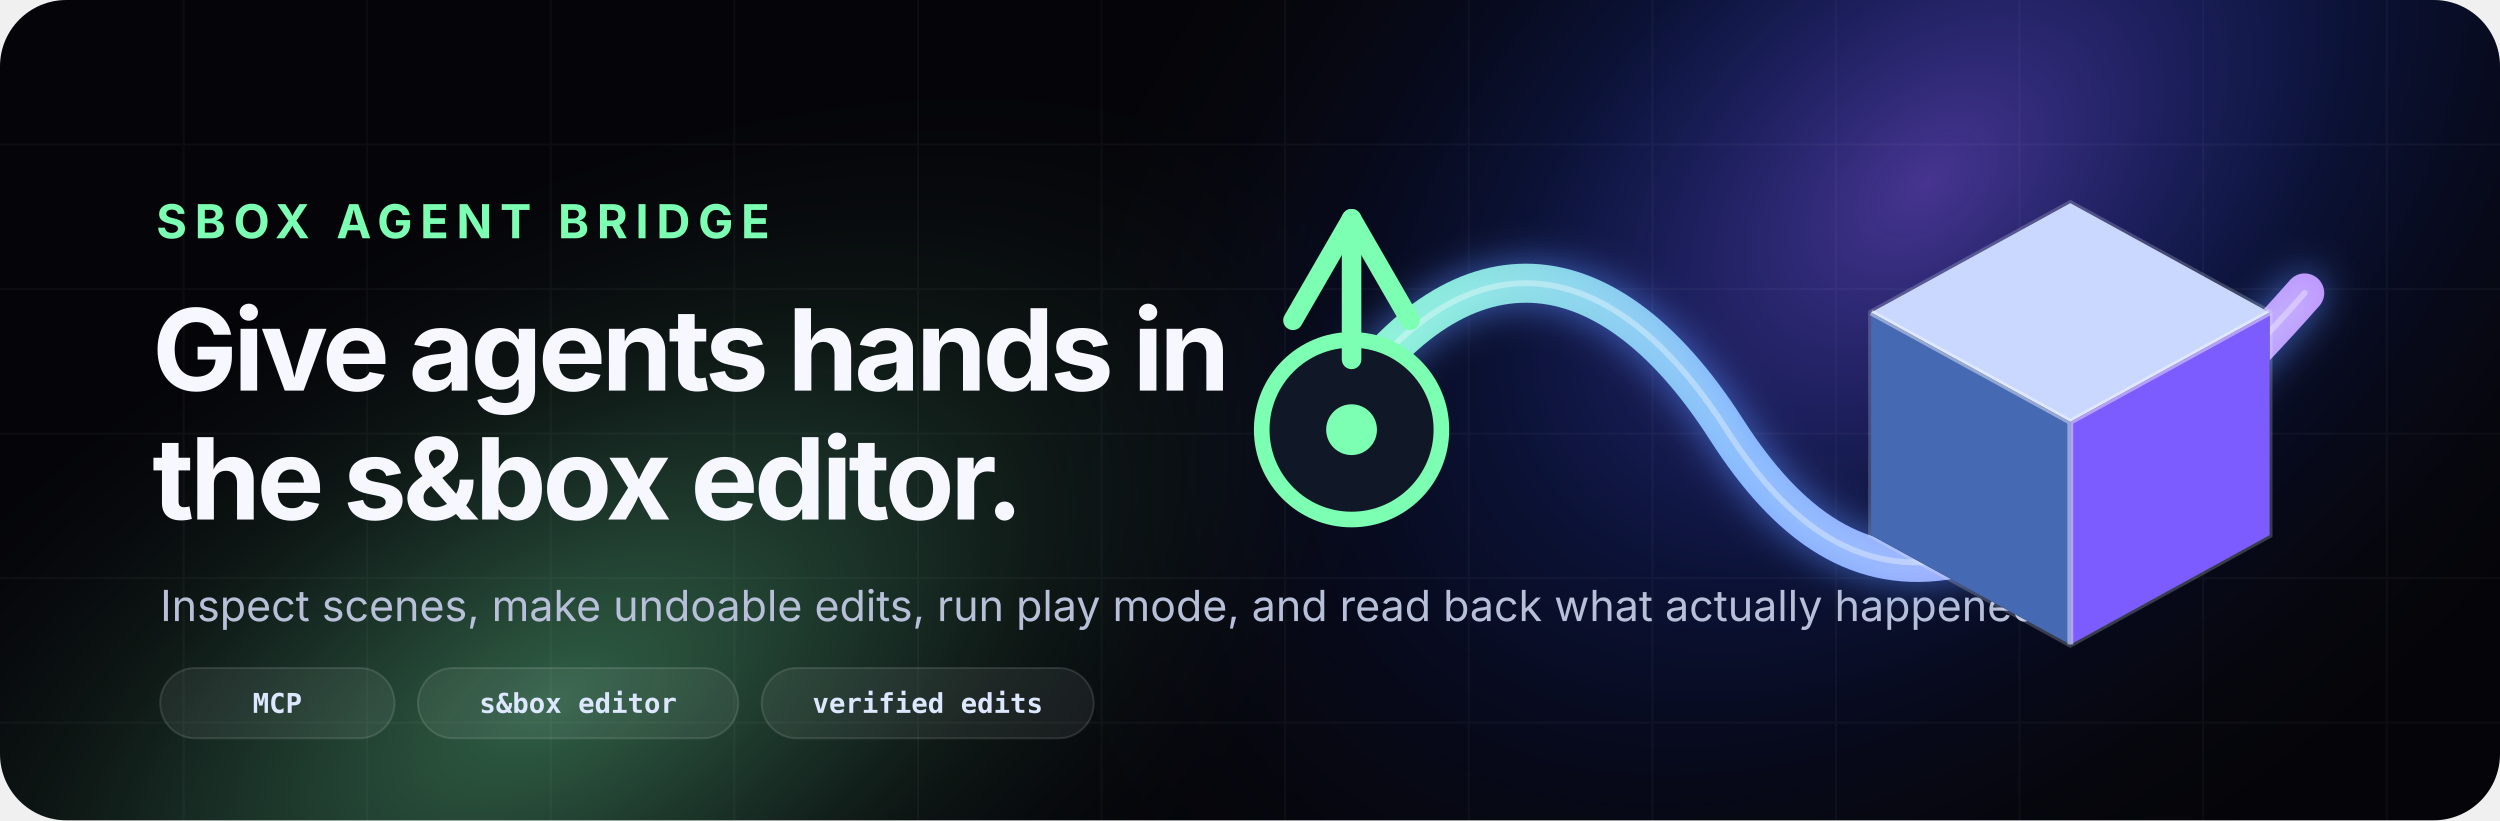
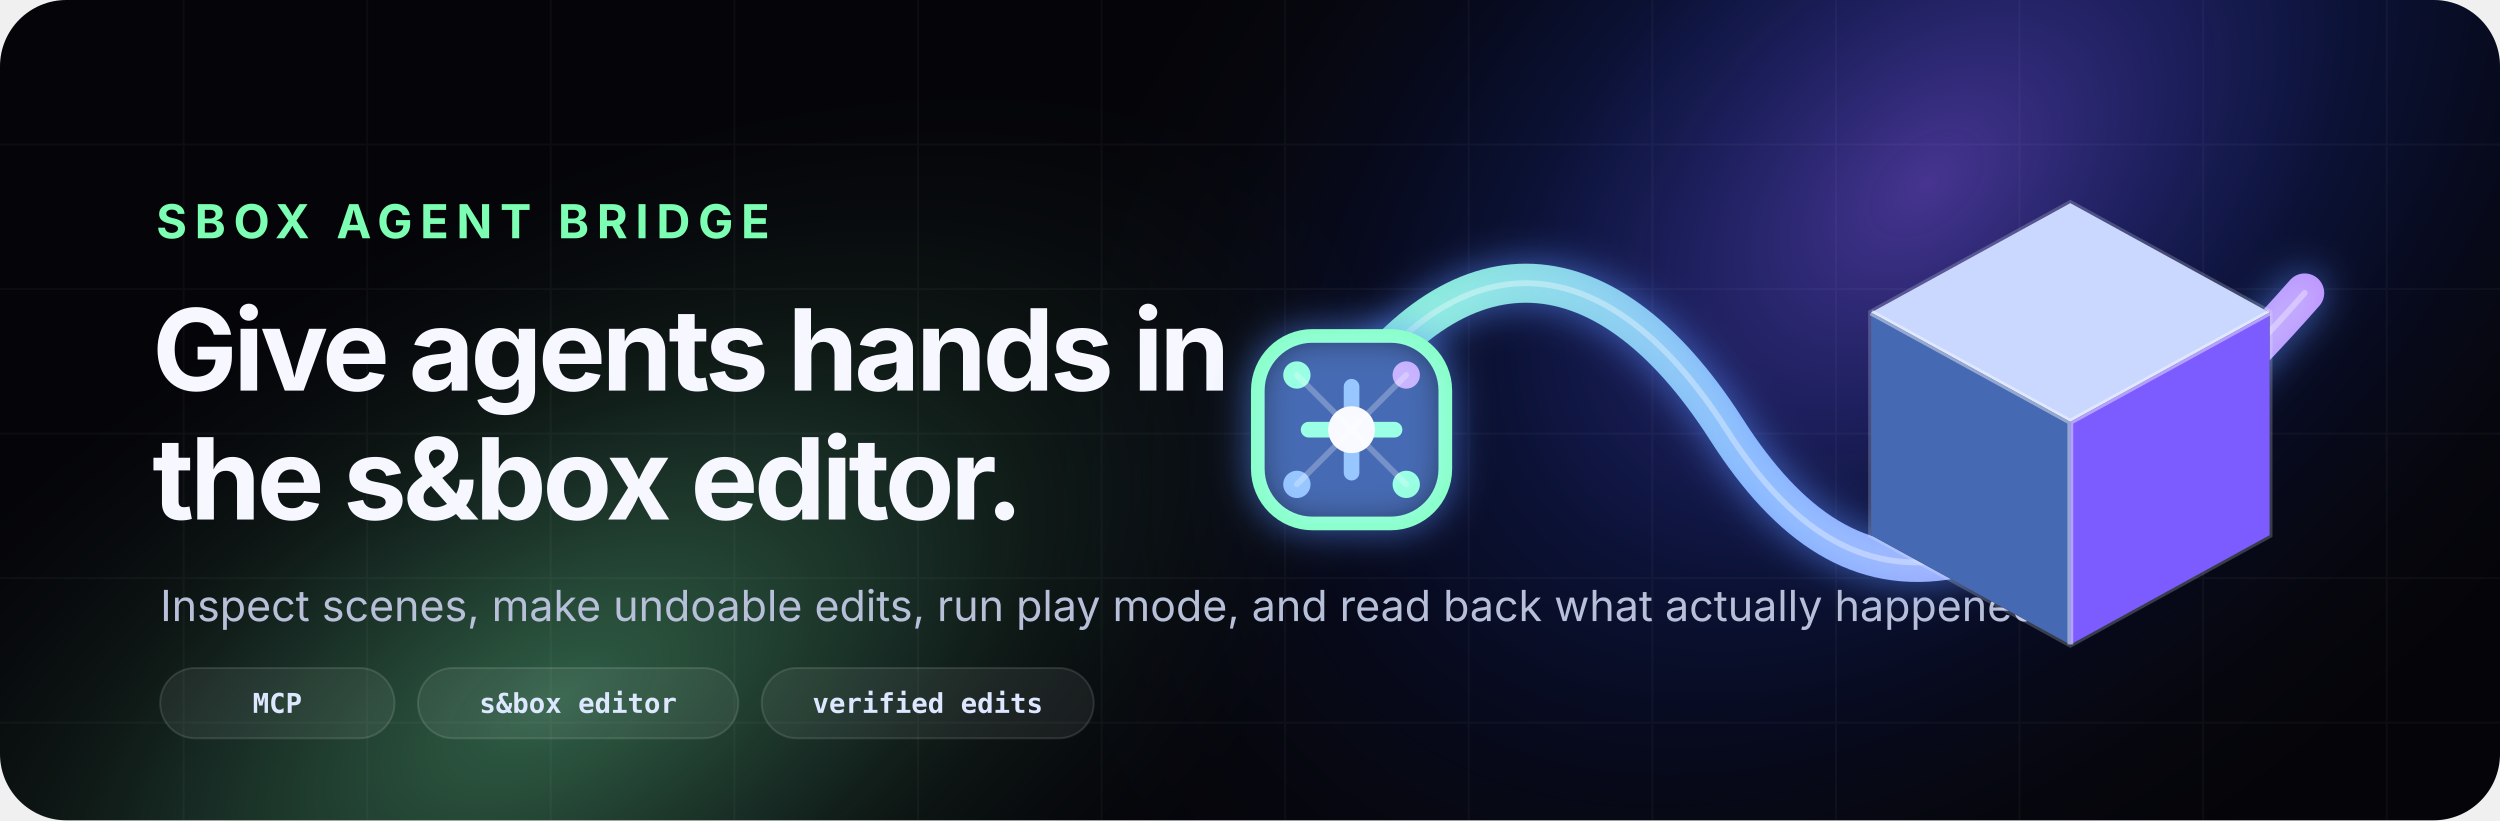
<svg xmlns="http://www.w3.org/2000/svg" width="1280" height="420" viewBox="0 0 1280 420" fill="none" role="img" aria-labelledby="title desc">
  <defs>
    <radialGradient id="g1" cx="0" cy="0" r="1" gradientUnits="userSpaceOnUse" gradientTransform="translate(985 95) rotate(139) scale(560 360)">
      <stop stop-color="#7D5CFF" stop-opacity="0.55" />
      <stop offset="0.45" stop-color="#284CFF" stop-opacity="0.18" />
      <stop offset="1" stop-color="#050509" stop-opacity="0" />
    </radialGradient>
    <radialGradient id="g2" cx="0" cy="0" r="1" gradientUnits="userSpaceOnUse" gradientTransform="translate(280 360) rotate(-29) scale(500 260)">
      <stop stop-color="#7CFFB2" stop-opacity="0.36" />
      <stop offset="0.55" stop-color="#7CFFB2" stop-opacity="0.08" />
      <stop offset="1" stop-color="#050509" stop-opacity="0" />
    </radialGradient>
    <linearGradient id="bridge" x1="665" y1="217" x2="1185" y2="217" gradientUnits="userSpaceOnUse">
      <stop stop-color="#7CFFB2" />
      <stop offset="0.45" stop-color="#7AA7FF" />
      <stop offset="1" stop-color="#B98CFF" />
    </linearGradient>
    <filter id="glow" x="-30%" y="-80%" width="160%" height="260%" color-interpolation-filters="sRGB">
      <feGaussianBlur stdDeviation="10" result="blur" />
      <feColorMatrix in="blur" type="matrix" values="0 0 0 0 0.35 0 0 0 0 0.55 0 0 0 0 1 0 0 0 0.65 0" />
      <feBlend in="SourceGraphic" mode="screen" />
    </filter>
  </defs>
  <rect width="1280" height="420" rx="34" fill="#050509" />
  <rect width="1280" height="420" rx="34" fill="url(#g1)" />
  <rect width="1280" height="420" rx="34" fill="url(#g2)" />
  <path d="M0 74H1280M0 148H1280M0 222H1280M0 296H1280M0 370H1280M94 0V420M188 0V420M282 0V420M376 0V420M470 0V420M564 0V420M658 0V420M752 0V420M846 0V420M940 0V420M1034 0V420M1128 0V420M1222 0V420" stroke="white" stroke-opacity="0.035" />
  <text x="80" y="122" font-family="Inter, ui-sans-serif, system-ui, -apple-system, Segoe UI, sans-serif" font-size="24" font-weight="650" letter-spacing="4" fill="#7CFFB2">SBOX AGENT BRIDGE</text>
  <text x="78" y="200" font-family="Inter, ui-sans-serif, system-ui, -apple-system, Segoe UI, sans-serif" font-size="58" font-weight="750" letter-spacing="-2" fill="#F7F8FF">Give agents hands in</text>
  <text x="78" y="266" font-family="Inter, ui-sans-serif, system-ui, -apple-system, Segoe UI, sans-serif" font-size="58" font-weight="750" letter-spacing="-2" fill="#F7F8FF">the s&amp;box editor.</text>
  <text x="82" y="318" font-family="Inter, ui-sans-serif, system-ui, -apple-system, Segoe UI, sans-serif" font-size="22" font-weight="430" fill="#B7C0D8">Inspect scenes, make undoable edits, run play mode, and read back what actually happened.</text>
  <rect x="82" y="342" width="120" height="36" rx="18" fill="white" fill-opacity="0.07" stroke="white" stroke-opacity="0.12" />
  <text x="142" y="365" text-anchor="middle" font-family="ui-monospace, SFMono-Regular, Menlo, monospace" font-size="14" font-weight="700" fill="#DDE7FF">MCP</text>
  <rect x="214" y="342" width="164" height="36" rx="18" fill="white" fill-opacity="0.07" stroke="white" stroke-opacity="0.12" />
  <text x="296" y="365" text-anchor="middle" font-family="ui-monospace, SFMono-Regular, Menlo, monospace" font-size="14" font-weight="700" fill="#DDE7FF">s&amp;box editor</text>
  <rect x="390" y="342" width="170" height="36" rx="18" fill="white" fill-opacity="0.07" stroke="white" stroke-opacity="0.12" />
  <text x="475" y="365" text-anchor="middle" font-family="ui-monospace, SFMono-Regular, Menlo, monospace" font-size="14" font-weight="700" fill="#DDE7FF">verified edits</text>
  <path d="M680 220C742 120 820 120 884 220C948 320 1030 320 1180 150" stroke="url(#bridge)" stroke-width="20" stroke-linecap="round" filter="url(#glow)" />
  <path d="M680 220C742 120 820 120 884 220C948 320 1030 320 1180 150" stroke="white" stroke-opacity="0.34" stroke-width="3" stroke-linecap="round" />
-   <circle cx="692" cy="220" r="46" fill="#101827" stroke="#7CFFB2" stroke-width="8" />
-   <circle cx="692" cy="220" r="13" fill="#7CFFB2" />
-   <path d="M662 164L692 112L722 164" stroke="#7CFFB2" stroke-width="10" stroke-linecap="round" stroke-linejoin="round" />
-   <path d="M692 112V184" stroke="#7CFFB2" stroke-width="10" stroke-linecap="round" />
+   <g filter="url(#glow)">
+     <rect x="644" y="172" width="96" height="96" rx="28" fill="#101827" stroke="#7CFFB2" stroke-width="7" />
+     <path d="M670 220H714" stroke="#7CFFB2" stroke-width="8" stroke-linecap="round" />
+     <path d="M692 198V242" stroke="#7AA7FF" stroke-width="8" stroke-linecap="round" />
+     <circle cx="692" cy="220" r="12" fill="#F7F8FF" />
+     <circle cx="664" cy="192" r="7" fill="#7CFFB2" />
+     <circle cx="720" cy="192" r="7" fill="#B98CFF" />
+     <circle cx="664" cy="248" r="7" fill="#7AA7FF" />
+     <circle cx="720" cy="248" r="7" fill="#7CFFB2" />
+     <path d="M664 192L692 220L720 192M664 248L692 220L720 248" stroke="white" stroke-opacity="0.26" stroke-width="3" stroke-linecap="round" />
+   </g>
  <path d="M1060 104L1162 160V274L1060 330L958 274V160L1060 104Z" fill="#111827" stroke="#E9F1FF" stroke-opacity="0.22" stroke-width="3" />
  <path d="M1060 104L1162 160L1060 216L958 160L1060 104Z" fill="#CAD8FF" />
  <path d="M958 160L1060 216V330L958 274V160Z" fill="#4569B3" />
  <path d="M1162 160L1060 216V330L1162 274V160Z" fill="#7D5CFF" />
  <path d="M958 160L1060 216L1162 160M1060 216V330" stroke="white" stroke-opacity="0.42" stroke-width="3" />
</svg>
